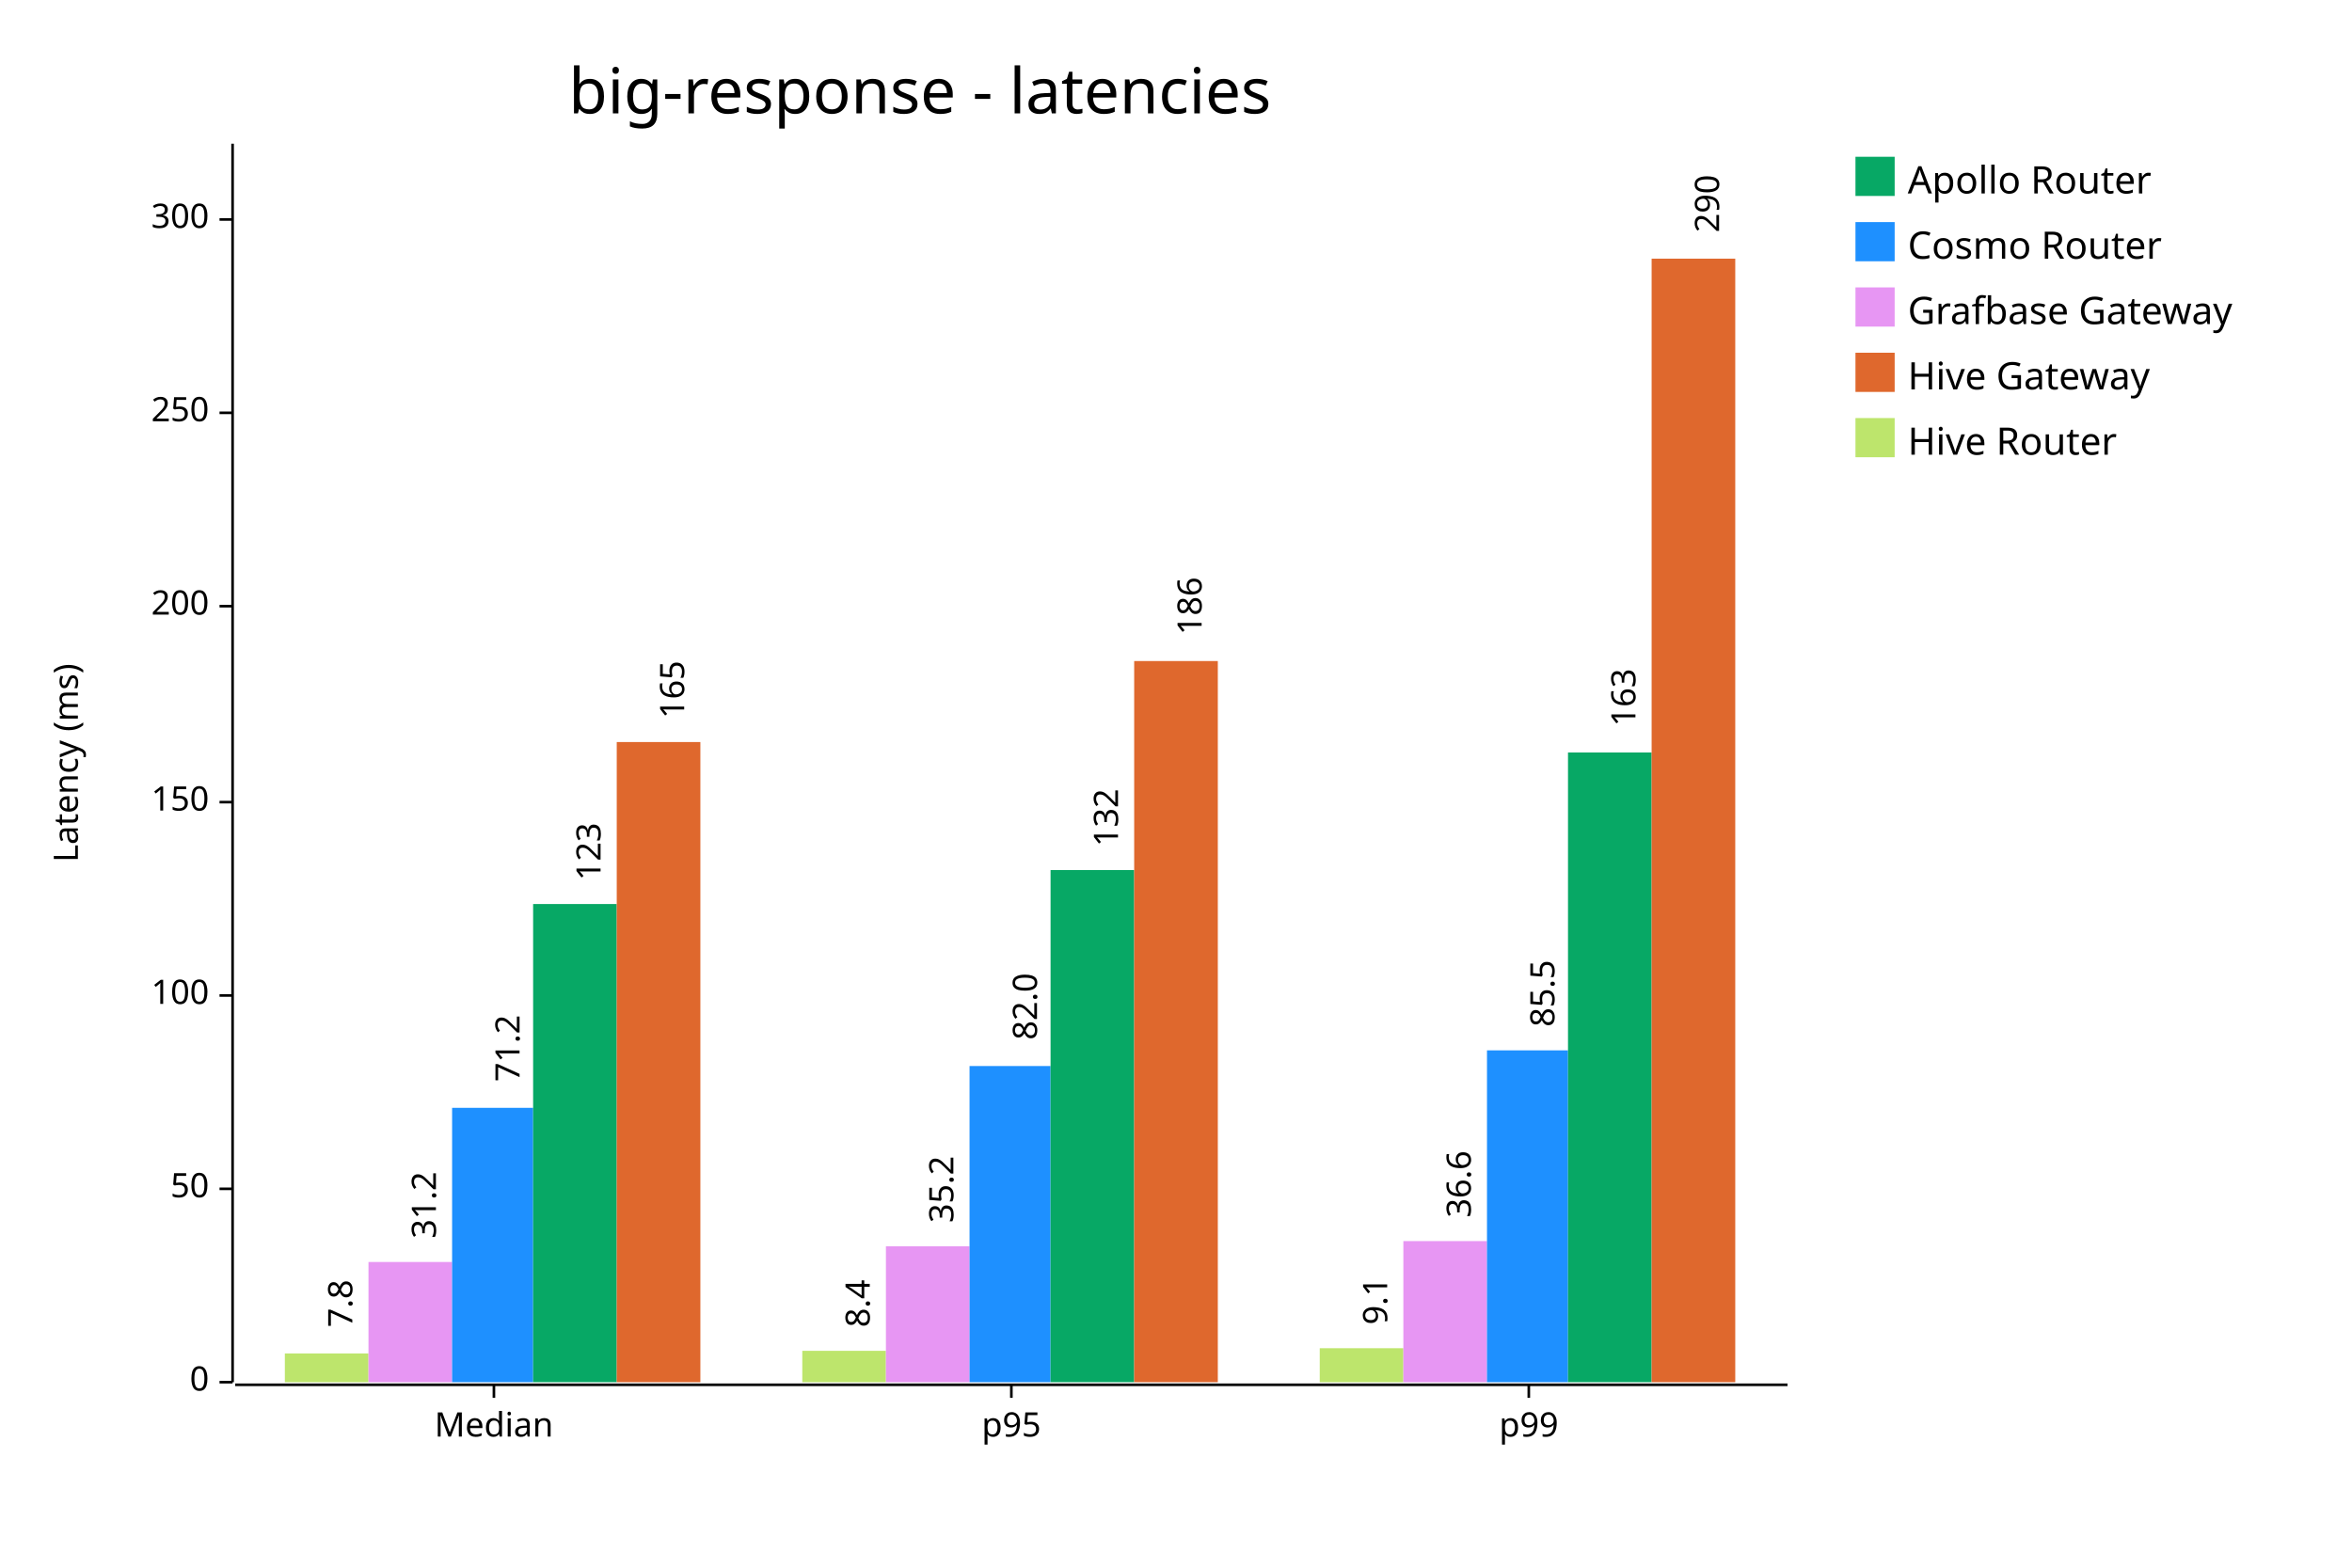
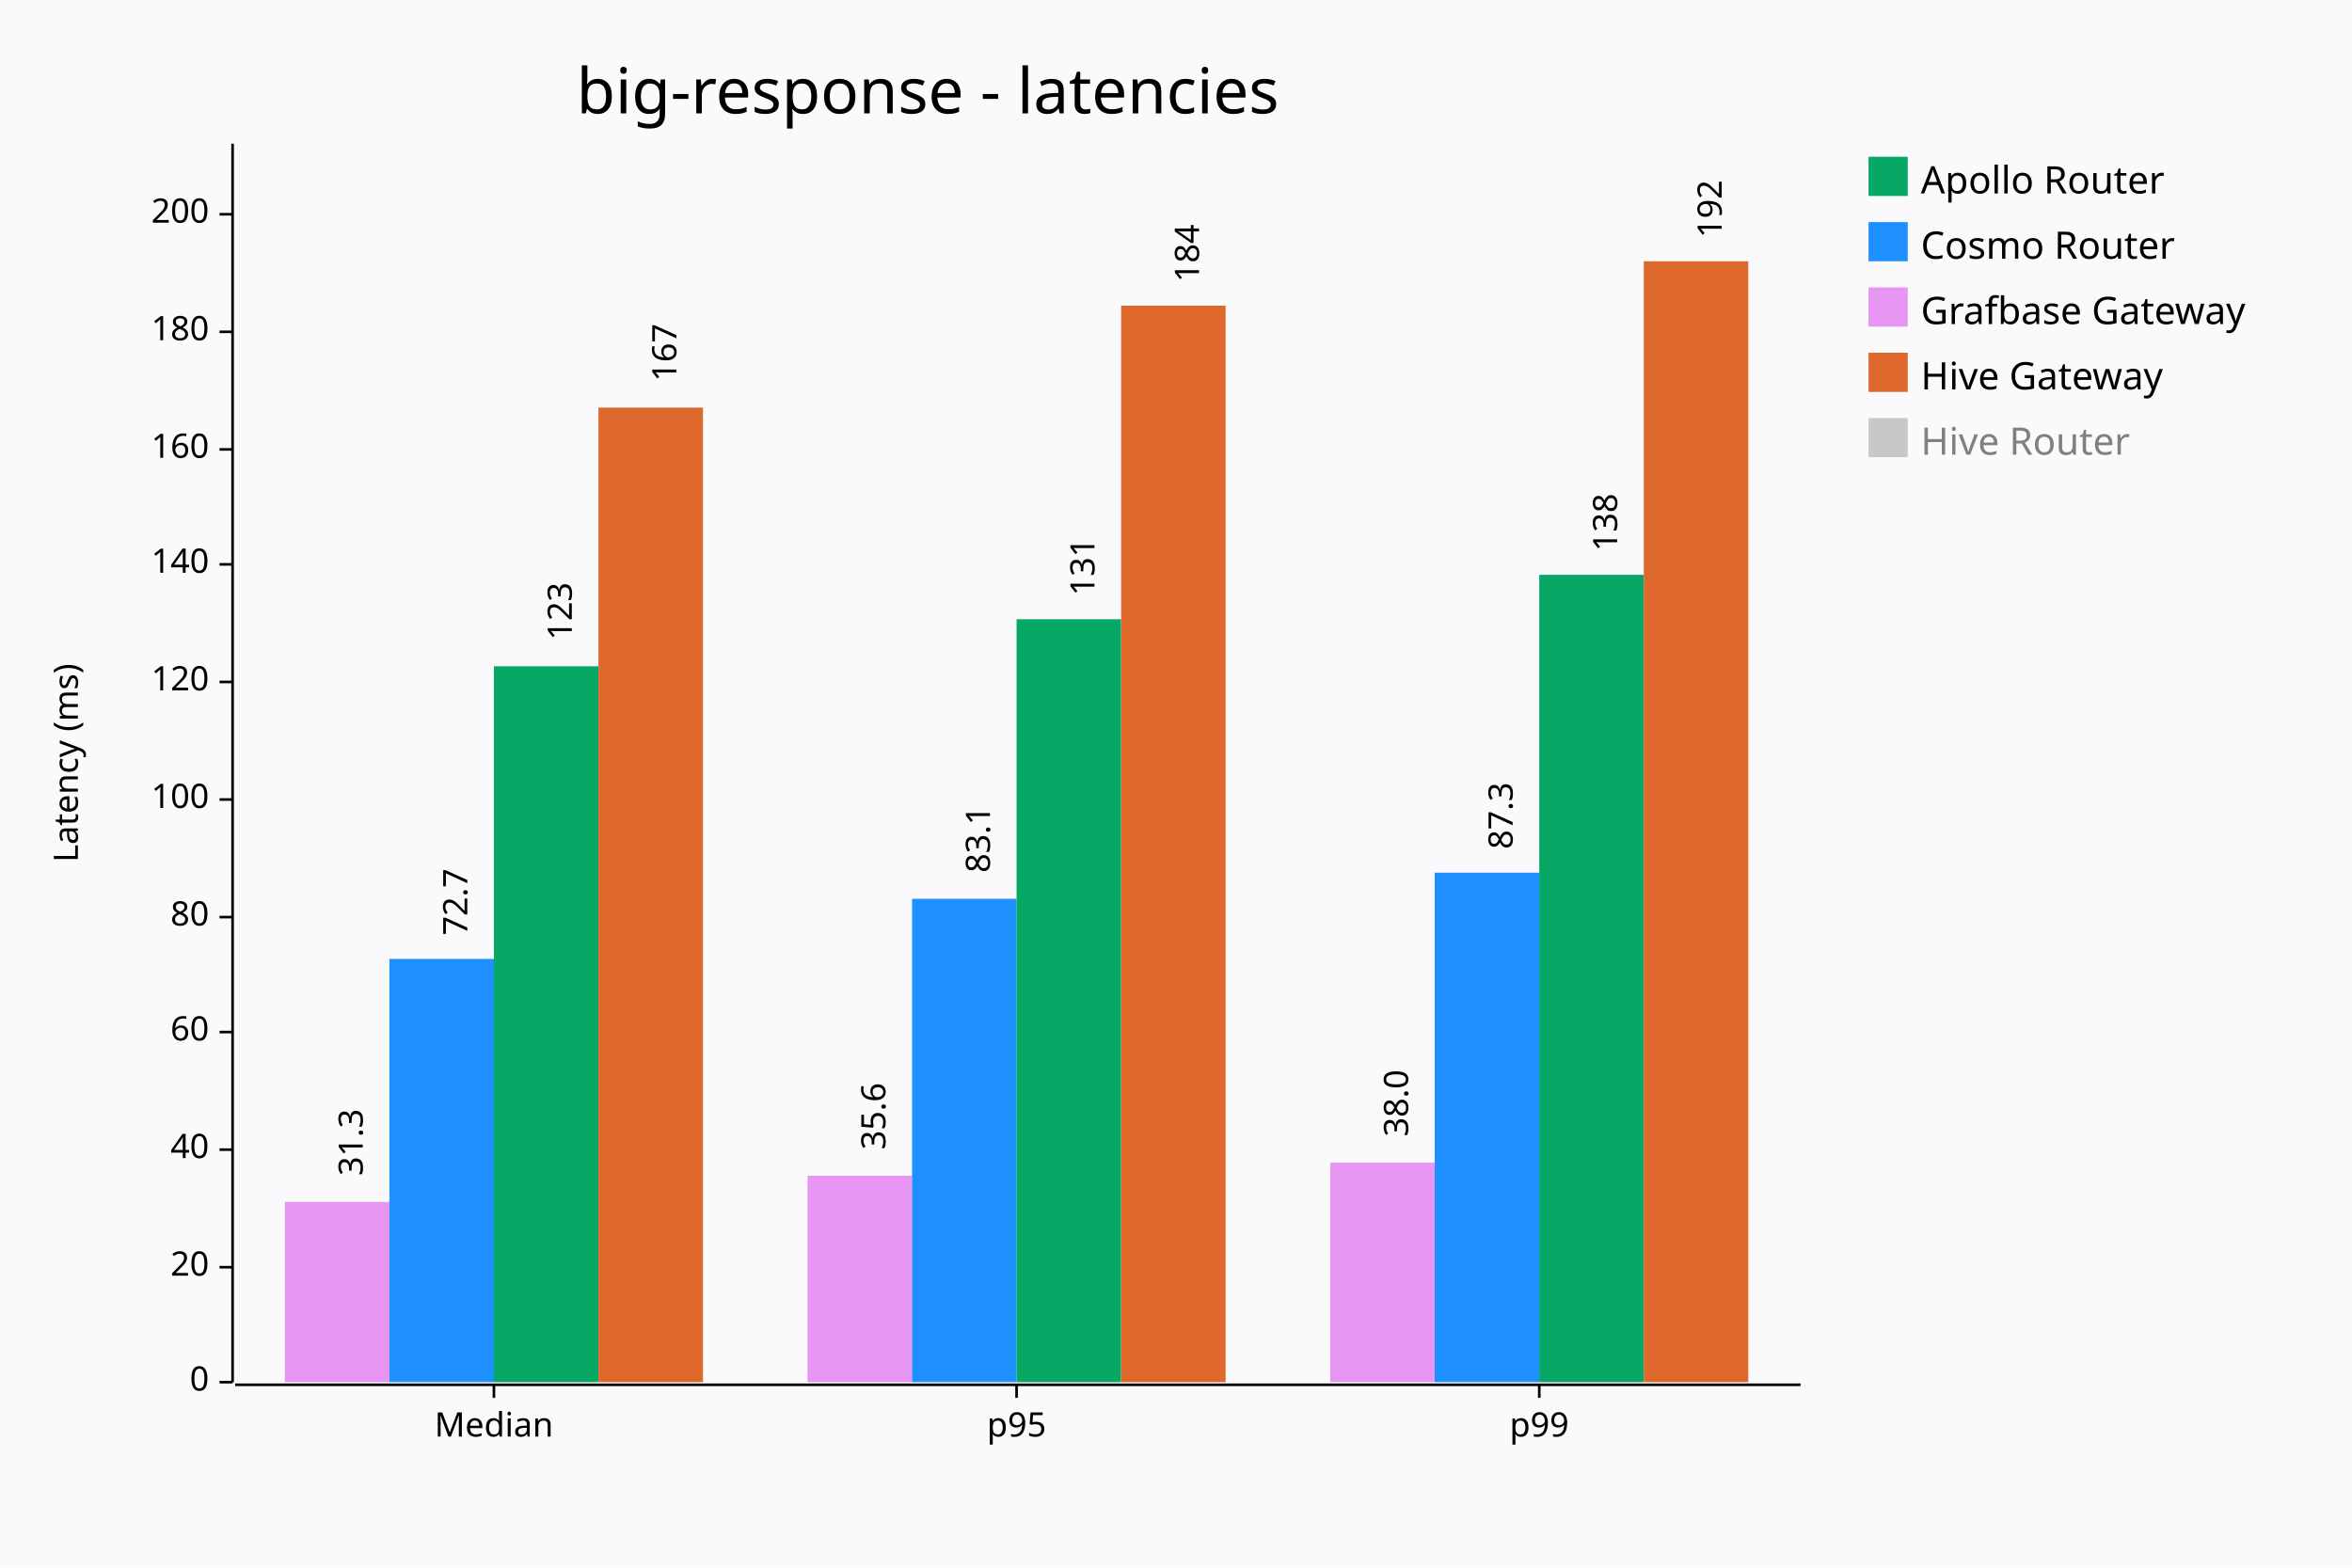
<svg xmlns="http://www.w3.org/2000/svg" width="900" height="600" viewBox="0 0 900 600">
-   <text x="352" y="25" dy="0.76em" text-anchor="middle" font-family="sans-serif" font-size="24.194" opacity="1" fill="#000000">
+   <rect x="0" y="0" width="900" height="600" opacity="1" fill="#FAFAFC" stroke="none" />
+   <text x="355" y="25" dy="0.76em" text-anchor="middle" font-family="sans-serif" font-size="24.194" opacity="1" fill="#000000">
big-response - latencies
</text>
  <text x="20" y="292" dy="0.76em" text-anchor="middle" font-family="sans-serif" font-size="12.903" opacity="1" fill="#000000" transform="rotate(270, 20, 292)">
Latency (ms)
</text>
  <polyline fill="none" opacity="1" stroke="#000000" stroke-width="1" points="89,55 89,529 " />
  <text x="80" y="529" dy="0.5ex" text-anchor="end" font-family="sans-serif" font-size="12.903" opacity="1" fill="#000000">
0
</text>
  <polyline fill="none" opacity="1" stroke="#000000" stroke-width="1" points="84,529 89,529 " />
-   <text x="80" y="455" dy="0.5ex" text-anchor="end" font-family="sans-serif" font-size="12.903" opacity="1" fill="#000000">
- 50
+   <text x="80" y="485" dy="0.5ex" text-anchor="end" font-family="sans-serif" font-size="12.903" opacity="1" fill="#000000">
+ 20
</text>
-   <polyline fill="none" opacity="1" stroke="#000000" stroke-width="1" points="84,455 89,455 " />
-   <text x="80" y="381" dy="0.5ex" text-anchor="end" font-family="sans-serif" font-size="12.903" opacity="1" fill="#000000">
+   <polyline fill="none" opacity="1" stroke="#000000" stroke-width="1" points="84,485 89,485 " />
+   <text x="80" y="440" dy="0.5ex" text-anchor="end" font-family="sans-serif" font-size="12.903" opacity="1" fill="#000000">
+ 40
+ </text>
+   <polyline fill="none" opacity="1" stroke="#000000" stroke-width="1" points="84,440 89,440 " />
+   <text x="80" y="395" dy="0.5ex" text-anchor="end" font-family="sans-serif" font-size="12.903" opacity="1" fill="#000000">
+ 60
+ </text>
+   <polyline fill="none" opacity="1" stroke="#000000" stroke-width="1" points="84,395 89,395 " />
+   <text x="80" y="351" dy="0.5ex" text-anchor="end" font-family="sans-serif" font-size="12.903" opacity="1" fill="#000000">
+ 80
+ </text>
+   <polyline fill="none" opacity="1" stroke="#000000" stroke-width="1" points="84,351 89,351 " />
+   <text x="80" y="306" dy="0.5ex" text-anchor="end" font-family="sans-serif" font-size="12.903" opacity="1" fill="#000000">
100
</text>
-   <polyline fill="none" opacity="1" stroke="#000000" stroke-width="1" points="84,381 89,381 " />
-   <text x="80" y="307" dy="0.5ex" text-anchor="end" font-family="sans-serif" font-size="12.903" opacity="1" fill="#000000">
- 150
+   <polyline fill="none" opacity="1" stroke="#000000" stroke-width="1" points="84,306 89,306 " />
+   <text x="80" y="261" dy="0.5ex" text-anchor="end" font-family="sans-serif" font-size="12.903" opacity="1" fill="#000000">
+ 120
</text>
-   <polyline fill="none" opacity="1" stroke="#000000" stroke-width="1" points="84,307 89,307 " />
-   <text x="80" y="232" dy="0.5ex" text-anchor="end" font-family="sans-serif" font-size="12.903" opacity="1" fill="#000000">
+   <polyline fill="none" opacity="1" stroke="#000000" stroke-width="1" points="84,261 89,261 " />
+   <text x="80" y="216" dy="0.5ex" text-anchor="end" font-family="sans-serif" font-size="12.903" opacity="1" fill="#000000">
+ 140
+ </text>
+   <polyline fill="none" opacity="1" stroke="#000000" stroke-width="1" points="84,216 89,216 " />
+   <text x="80" y="172" dy="0.5ex" text-anchor="end" font-family="sans-serif" font-size="12.903" opacity="1" fill="#000000">
+ 160
+ </text>
+   <polyline fill="none" opacity="1" stroke="#000000" stroke-width="1" points="84,172 89,172 " />
+   <text x="80" y="127" dy="0.5ex" text-anchor="end" font-family="sans-serif" font-size="12.903" opacity="1" fill="#000000">
+ 180
+ </text>
+   <polyline fill="none" opacity="1" stroke="#000000" stroke-width="1" points="84,127 89,127 " />
+   <text x="80" y="82" dy="0.5ex" text-anchor="end" font-family="sans-serif" font-size="12.903" opacity="1" fill="#000000">
200
</text>
-   <polyline fill="none" opacity="1" stroke="#000000" stroke-width="1" points="84,232 89,232 " />
-   <text x="80" y="158" dy="0.5ex" text-anchor="end" font-family="sans-serif" font-size="12.903" opacity="1" fill="#000000">
- 250
- </text>
-   <polyline fill="none" opacity="1" stroke="#000000" stroke-width="1" points="84,158 89,158 " />
-   <text x="80" y="84" dy="0.5ex" text-anchor="end" font-family="sans-serif" font-size="12.903" opacity="1" fill="#000000">
- 300
- </text>
-   <polyline fill="none" opacity="1" stroke="#000000" stroke-width="1" points="84,84 89,84 " />
-   <polyline fill="none" opacity="1" stroke="#000000" stroke-width="1" points="90,530 684,530 " />
+   <polyline fill="none" opacity="1" stroke="#000000" stroke-width="1" points="84,82 89,82 " />
+   <polyline fill="none" opacity="1" stroke="#000000" stroke-width="1" points="90,530 689,530 " />
  <text x="189" y="540" dy="0.76em" text-anchor="middle" font-family="sans-serif" font-size="12.903" opacity="1" fill="#000000">
Median
</text>
  <polyline fill="none" opacity="1" stroke="#000000" stroke-width="1" points="189,530 189,535 " />
-   <text x="387" y="540" dy="0.76em" text-anchor="middle" font-family="sans-serif" font-size="12.903" opacity="1" fill="#000000">
+   <text x="389" y="540" dy="0.76em" text-anchor="middle" font-family="sans-serif" font-size="12.903" opacity="1" fill="#000000">
p95
</text>
-   <polyline fill="none" opacity="1" stroke="#000000" stroke-width="1" points="387,530 387,535 " />
-   <text x="585" y="540" dy="0.76em" text-anchor="middle" font-family="sans-serif" font-size="12.903" opacity="1" fill="#000000">
+   <polyline fill="none" opacity="1" stroke="#000000" stroke-width="1" points="389,530 389,535 " />
+   <text x="589" y="540" dy="0.76em" text-anchor="middle" font-family="sans-serif" font-size="12.903" opacity="1" fill="#000000">
p99
</text>
-   <polyline fill="none" opacity="1" stroke="#000000" stroke-width="1" points="585,530 585,535 " />
-   <rect x="109" y="518" width="32" height="11" opacity="1" fill="#BDE56C" stroke="none" />
-   <rect x="307" y="517" width="32" height="12" opacity="1" fill="#BDE56C" stroke="none" />
-   <rect x="505" y="516" width="32" height="13" opacity="1" fill="#BDE56C" stroke="none" />
-   <text x="125" y="508" dy="0.76em" text-anchor="start" font-family="sans-serif" font-size="12.903" opacity="1" fill="#000000" transform="rotate(270, 125, 508)">
- 7.8
+   <polyline fill="none" opacity="1" stroke="#000000" stroke-width="1" points="589,530 589,535 " />
+   <rect x="109" y="460" width="40" height="69" opacity="1" fill="#E796F3" stroke="none" />
+   <rect x="309" y="450" width="40" height="79" opacity="1" fill="#E796F3" stroke="none" />
+   <rect x="509" y="445" width="40" height="84" opacity="1" fill="#E796F3" stroke="none" />
+   <text x="129" y="450" dy="0.76em" text-anchor="start" font-family="sans-serif" font-size="12.903" opacity="1" fill="#000000" transform="rotate(270, 129, 450)">
+ 31.3
</text>
-   <text x="323" y="508" dy="0.76em" text-anchor="start" font-family="sans-serif" font-size="12.903" opacity="1" fill="#000000" transform="rotate(270, 323, 508)">
- 8.4
+   <text x="329" y="440" dy="0.76em" text-anchor="start" font-family="sans-serif" font-size="12.903" opacity="1" fill="#000000" transform="rotate(270, 329, 440)">
+ 35.6
</text>
-   <text x="521" y="507" dy="0.76em" text-anchor="start" font-family="sans-serif" font-size="12.903" opacity="1" fill="#000000" transform="rotate(270, 521, 507)">
- 9.1
+   <text x="529" y="435" dy="0.76em" text-anchor="start" font-family="sans-serif" font-size="12.903" opacity="1" fill="#000000" transform="rotate(270, 529, 435)">
+ 38.0
</text>
-   <rect x="141" y="483" width="32" height="46" opacity="1" fill="#E796F3" stroke="none" />
-   <rect x="339" y="477" width="32" height="52" opacity="1" fill="#E796F3" stroke="none" />
-   <rect x="537" y="475" width="32" height="54" opacity="1" fill="#E796F3" stroke="none" />
-   <text x="157" y="474" dy="0.76em" text-anchor="start" font-family="sans-serif" font-size="12.903" opacity="1" fill="#000000" transform="rotate(270, 157, 474)">
- 31.2
+   <rect x="149" y="367" width="40" height="162" opacity="1" fill="#1E90FF" stroke="none" />
+   <rect x="349" y="344" width="40" height="185" opacity="1" fill="#1E90FF" stroke="none" />
+   <rect x="549" y="334" width="40" height="195" opacity="1" fill="#1E90FF" stroke="none" />
+   <text x="169" y="358" dy="0.76em" text-anchor="start" font-family="sans-serif" font-size="12.903" opacity="1" fill="#000000" transform="rotate(270, 169, 358)">
+ 72.7
</text>
-   <text x="355" y="468" dy="0.76em" text-anchor="start" font-family="sans-serif" font-size="12.903" opacity="1" fill="#000000" transform="rotate(270, 355, 468)">
- 35.2
+   <text x="369" y="334" dy="0.76em" text-anchor="start" font-family="sans-serif" font-size="12.903" opacity="1" fill="#000000" transform="rotate(270, 369, 334)">
+ 83.1
</text>
-   <text x="553" y="466" dy="0.76em" text-anchor="start" font-family="sans-serif" font-size="12.903" opacity="1" fill="#000000" transform="rotate(270, 553, 466)">
- 36.6
+   <text x="569" y="325" dy="0.76em" text-anchor="start" font-family="sans-serif" font-size="12.903" opacity="1" fill="#000000" transform="rotate(270, 569, 325)">
+ 87.3
</text>
-   <rect x="173" y="424" width="31" height="105" opacity="1" fill="#1E90FF" stroke="none" />
-   <rect x="371" y="408" width="31" height="121" opacity="1" fill="#1E90FF" stroke="none" />
-   <rect x="569" y="402" width="31" height="127" opacity="1" fill="#1E90FF" stroke="none" />
-   <text x="189" y="414" dy="0.76em" text-anchor="start" font-family="sans-serif" font-size="12.903" opacity="1" fill="#000000" transform="rotate(270, 189, 414)">
- 71.2
- </text>
-   <text x="387" y="398" dy="0.76em" text-anchor="start" font-family="sans-serif" font-size="12.903" opacity="1" fill="#000000" transform="rotate(270, 387, 398)">
- 82.0
- </text>
-   <text x="585" y="393" dy="0.76em" text-anchor="start" font-family="sans-serif" font-size="12.903" opacity="1" fill="#000000" transform="rotate(270, 585, 393)">
- 85.5
- </text>
-   <rect x="204" y="346" width="32" height="183" opacity="1" fill="#07A865" stroke="none" />
-   <rect x="402" y="333" width="32" height="196" opacity="1" fill="#07A865" stroke="none" />
-   <rect x="600" y="288" width="32" height="241" opacity="1" fill="#07A865" stroke="none" />
-   <text x="220" y="337" dy="0.76em" text-anchor="start" font-family="sans-serif" font-size="12.903" opacity="1" fill="#000000" transform="rotate(270, 220, 337)">
+   <rect x="189" y="255" width="40" height="274" opacity="1" fill="#07A865" stroke="none" />
+   <rect x="389" y="237" width="40" height="292" opacity="1" fill="#07A865" stroke="none" />
+   <rect x="589" y="220" width="40" height="309" opacity="1" fill="#07A865" stroke="none" />
+   <text x="209" y="245" dy="0.76em" text-anchor="start" font-family="sans-serif" font-size="12.903" opacity="1" fill="#000000" transform="rotate(270, 209, 245)">
123
</text>
-   <text x="418" y="324" dy="0.76em" text-anchor="start" font-family="sans-serif" font-size="12.903" opacity="1" fill="#000000" transform="rotate(270, 418, 324)">
- 132
+   <text x="409" y="228" dy="0.76em" text-anchor="start" font-family="sans-serif" font-size="12.903" opacity="1" fill="#000000" transform="rotate(270, 409, 228)">
+ 131
</text>
-   <text x="616" y="278" dy="0.76em" text-anchor="start" font-family="sans-serif" font-size="12.903" opacity="1" fill="#000000" transform="rotate(270, 616, 278)">
- 163
+   <text x="609" y="211" dy="0.76em" text-anchor="start" font-family="sans-serif" font-size="12.903" opacity="1" fill="#000000" transform="rotate(270, 609, 211)">
+ 138
</text>
-   <rect x="236" y="284" width="32" height="245" opacity="1" fill="#DF682D" stroke="none" />
-   <rect x="434" y="253" width="32" height="276" opacity="1" fill="#DF682D" stroke="none" />
-   <rect x="632" y="99" width="32" height="430" opacity="1" fill="#DF682D" stroke="none" />
-   <text x="252" y="275" dy="0.76em" text-anchor="start" font-family="sans-serif" font-size="12.903" opacity="1" fill="#000000" transform="rotate(270, 252, 275)">
- 165
+   <rect x="229" y="156" width="40" height="373" opacity="1" fill="#DF682D" stroke="none" />
+   <rect x="429" y="117" width="40" height="412" opacity="1" fill="#DF682D" stroke="none" />
+   <rect x="629" y="100" width="40" height="429" opacity="1" fill="#DF682D" stroke="none" />
+   <text x="249" y="146" dy="0.76em" text-anchor="start" font-family="sans-serif" font-size="12.903" opacity="1" fill="#000000" transform="rotate(270, 249, 146)">
+ 167
</text>
-   <text x="450" y="243" dy="0.76em" text-anchor="start" font-family="sans-serif" font-size="12.903" opacity="1" fill="#000000" transform="rotate(270, 450, 243)">
- 186
+   <text x="449" y="108" dy="0.76em" text-anchor="start" font-family="sans-serif" font-size="12.903" opacity="1" fill="#000000" transform="rotate(270, 449, 108)">
+ 184
</text>
-   <text x="648" y="89" dy="0.76em" text-anchor="start" font-family="sans-serif" font-size="12.903" opacity="1" fill="#000000" transform="rotate(270, 648, 89)">
- 290
+   <text x="649" y="91" dy="0.76em" text-anchor="start" font-family="sans-serif" font-size="12.903" opacity="1" fill="#000000" transform="rotate(270, 649, 91)">
+ 192
</text>
-   <rect x="710" y="60" width="15" height="15" opacity="1" fill="#07A865" stroke="none" />
-   <text x="730" y="63" dy="0.76em" text-anchor="start" font-family="sans-serif" font-size="14.516" opacity="1" fill="#000000">
+   <rect x="715" y="60" width="15" height="15" opacity="1" fill="#07A865" stroke="none" />
+   <text x="735" y="63" dy="0.76em" text-anchor="start" font-family="sans-serif" font-size="14.516" opacity="1" fill="#000000">
Apollo Router
</text>
-   <rect x="710" y="85" width="15" height="15" opacity="1" fill="#1E90FF" stroke="none" />
-   <text x="730" y="88" dy="0.76em" text-anchor="start" font-family="sans-serif" font-size="14.516" opacity="1" fill="#000000">
+   <rect x="715" y="85" width="15" height="15" opacity="1" fill="#1E90FF" stroke="none" />
+   <text x="735" y="88" dy="0.76em" text-anchor="start" font-family="sans-serif" font-size="14.516" opacity="1" fill="#000000">
Cosmo Router
</text>
-   <rect x="710" y="110" width="15" height="15" opacity="1" fill="#E796F3" stroke="none" />
-   <text x="730" y="113" dy="0.76em" text-anchor="start" font-family="sans-serif" font-size="14.516" opacity="1" fill="#000000">
+   <rect x="715" y="110" width="15" height="15" opacity="1" fill="#E796F3" stroke="none" />
+   <text x="735" y="113" dy="0.76em" text-anchor="start" font-family="sans-serif" font-size="14.516" opacity="1" fill="#000000">
Grafbase Gateway
</text>
-   <rect x="710" y="135" width="15" height="15" opacity="1" fill="#DF682D" stroke="none" />
-   <text x="730" y="138" dy="0.76em" text-anchor="start" font-family="sans-serif" font-size="14.516" opacity="1" fill="#000000">
+   <rect x="715" y="135" width="15" height="15" opacity="1" fill="#DF682D" stroke="none" />
+   <text x="735" y="138" dy="0.76em" text-anchor="start" font-family="sans-serif" font-size="14.516" opacity="1" fill="#000000">
Hive Gateway
</text>
-   <rect x="710" y="160" width="15" height="15" opacity="1" fill="#BDE56C" stroke="none" />
-   <text x="730" y="163" dy="0.76em" text-anchor="start" font-family="sans-serif" font-size="14.516" opacity="1" fill="#000000">
+   <rect x="715" y="160" width="15" height="15" opacity="1" fill="#C8C8C8" stroke="none" />
+   <text x="735" y="163" dy="0.76em" text-anchor="start" font-family="sans-serif" font-size="14.516" opacity="1" fill="#808080">
Hive Router
</text>
</svg>
